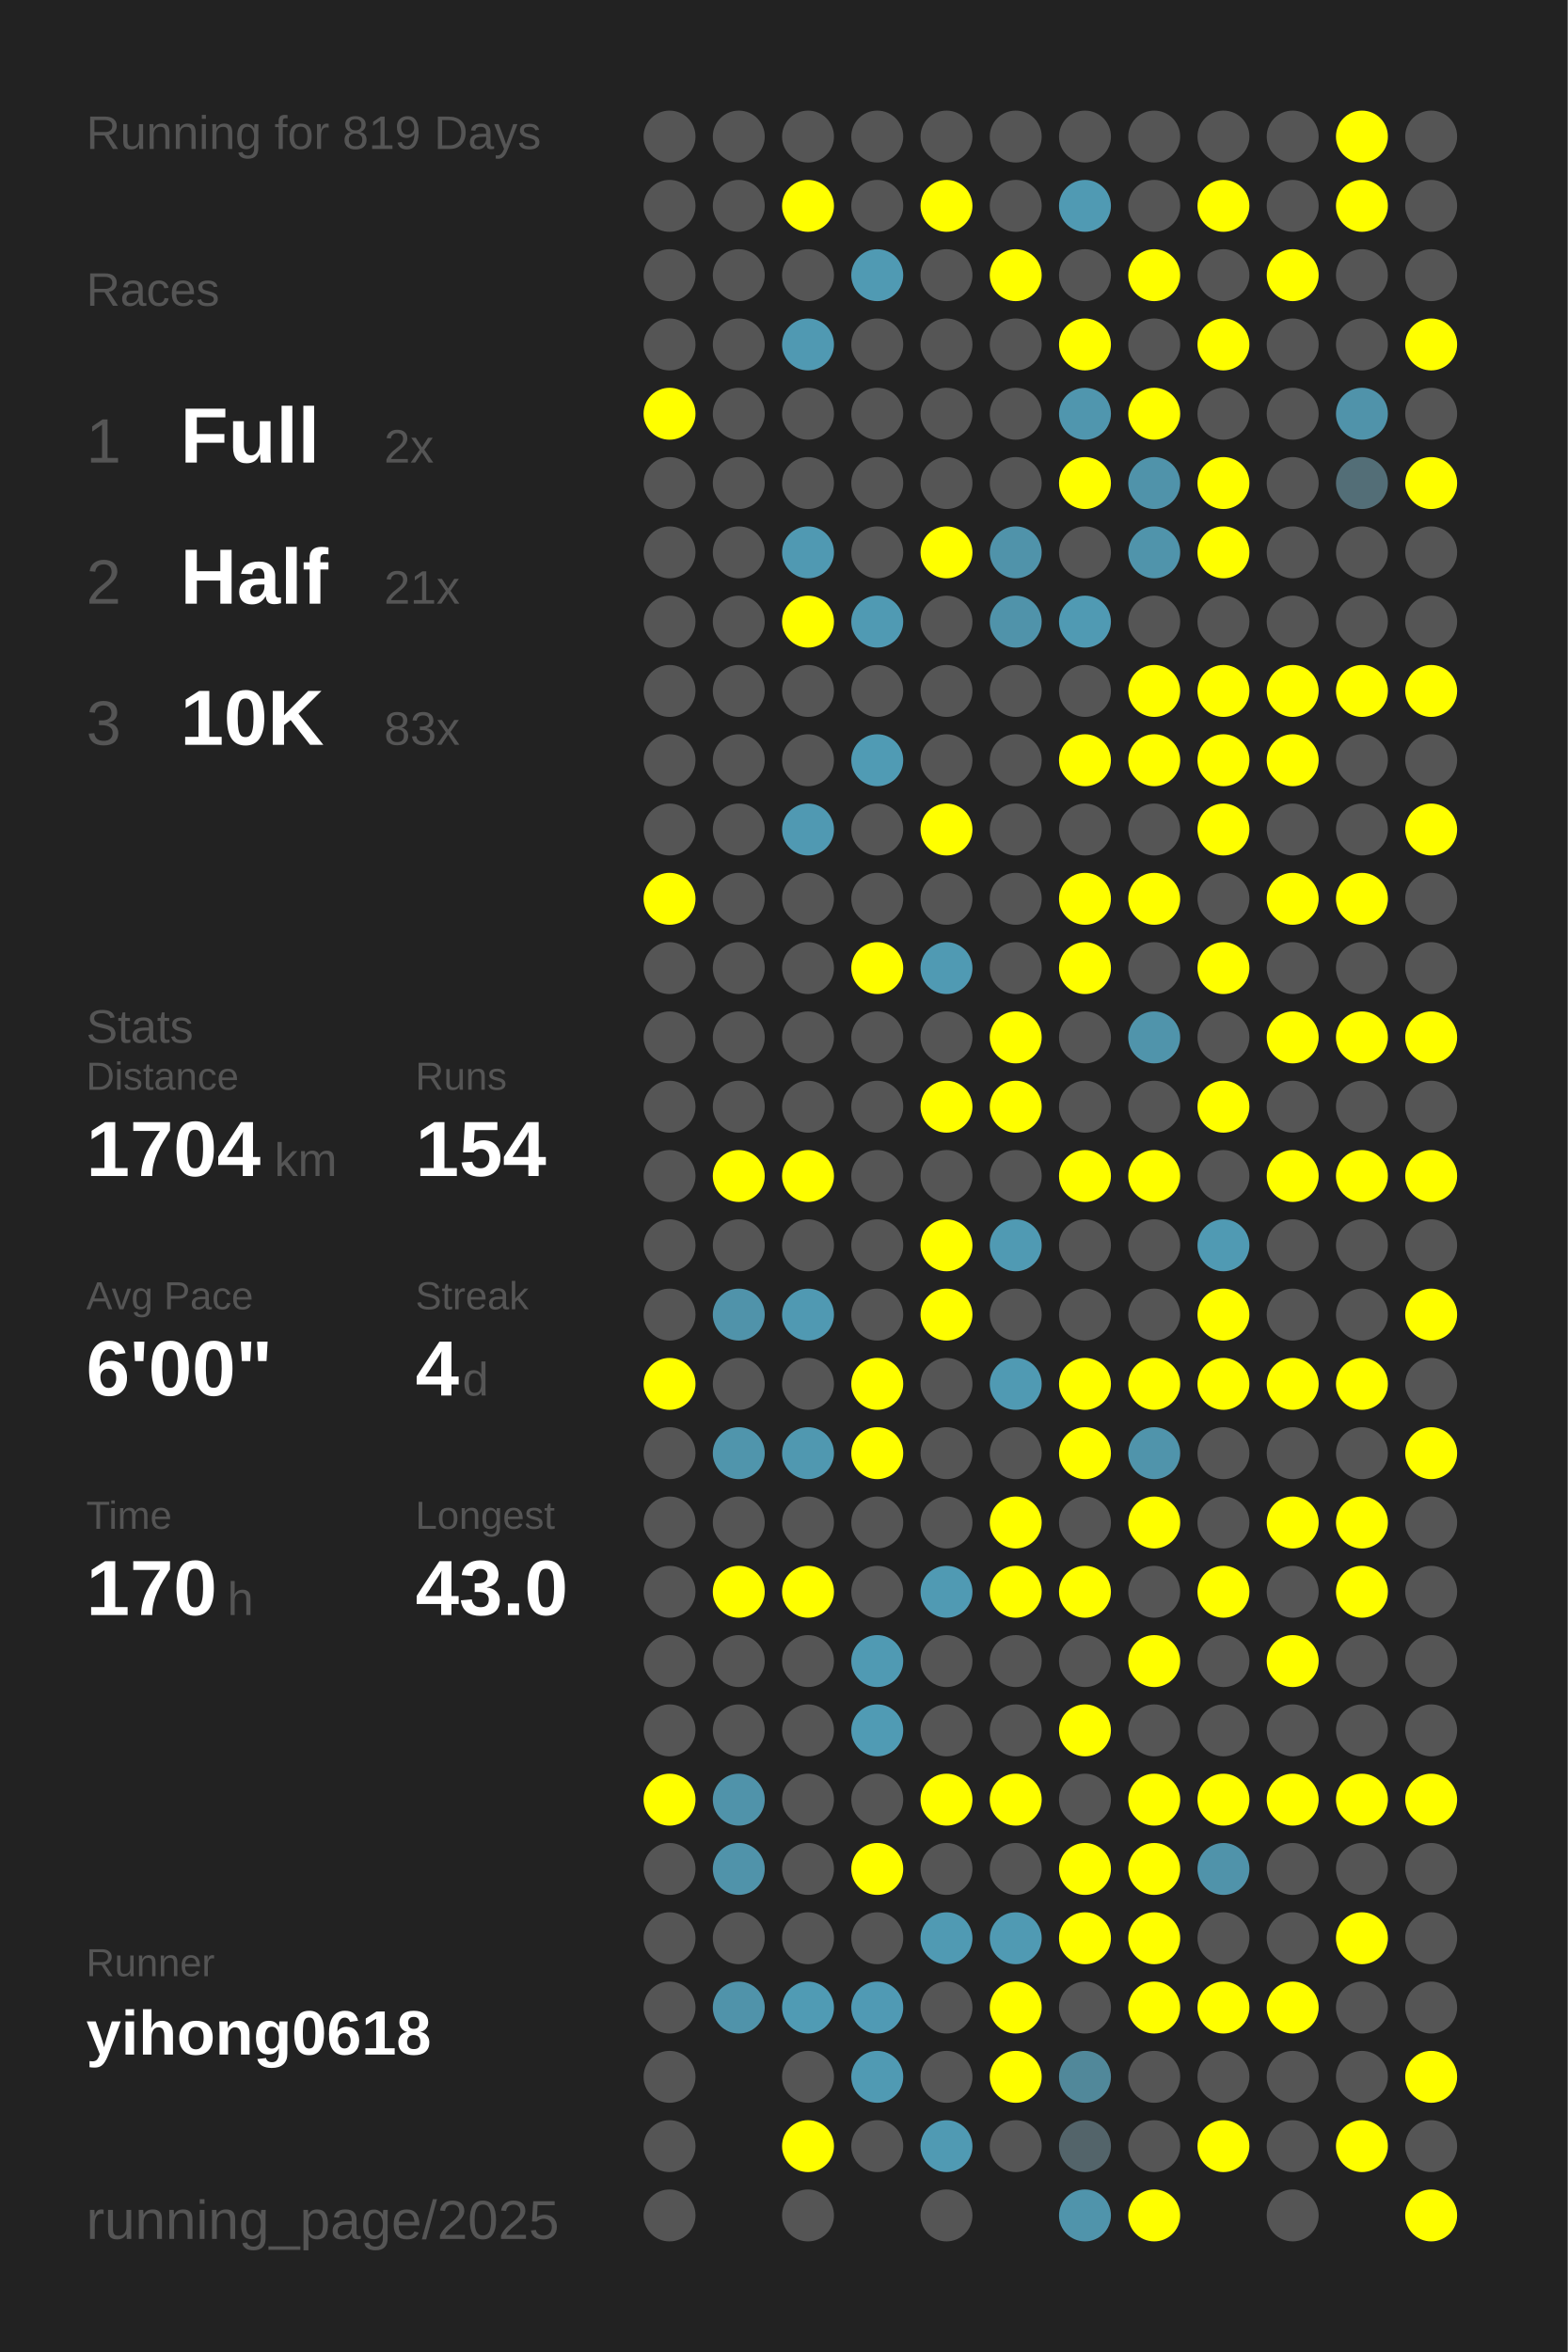
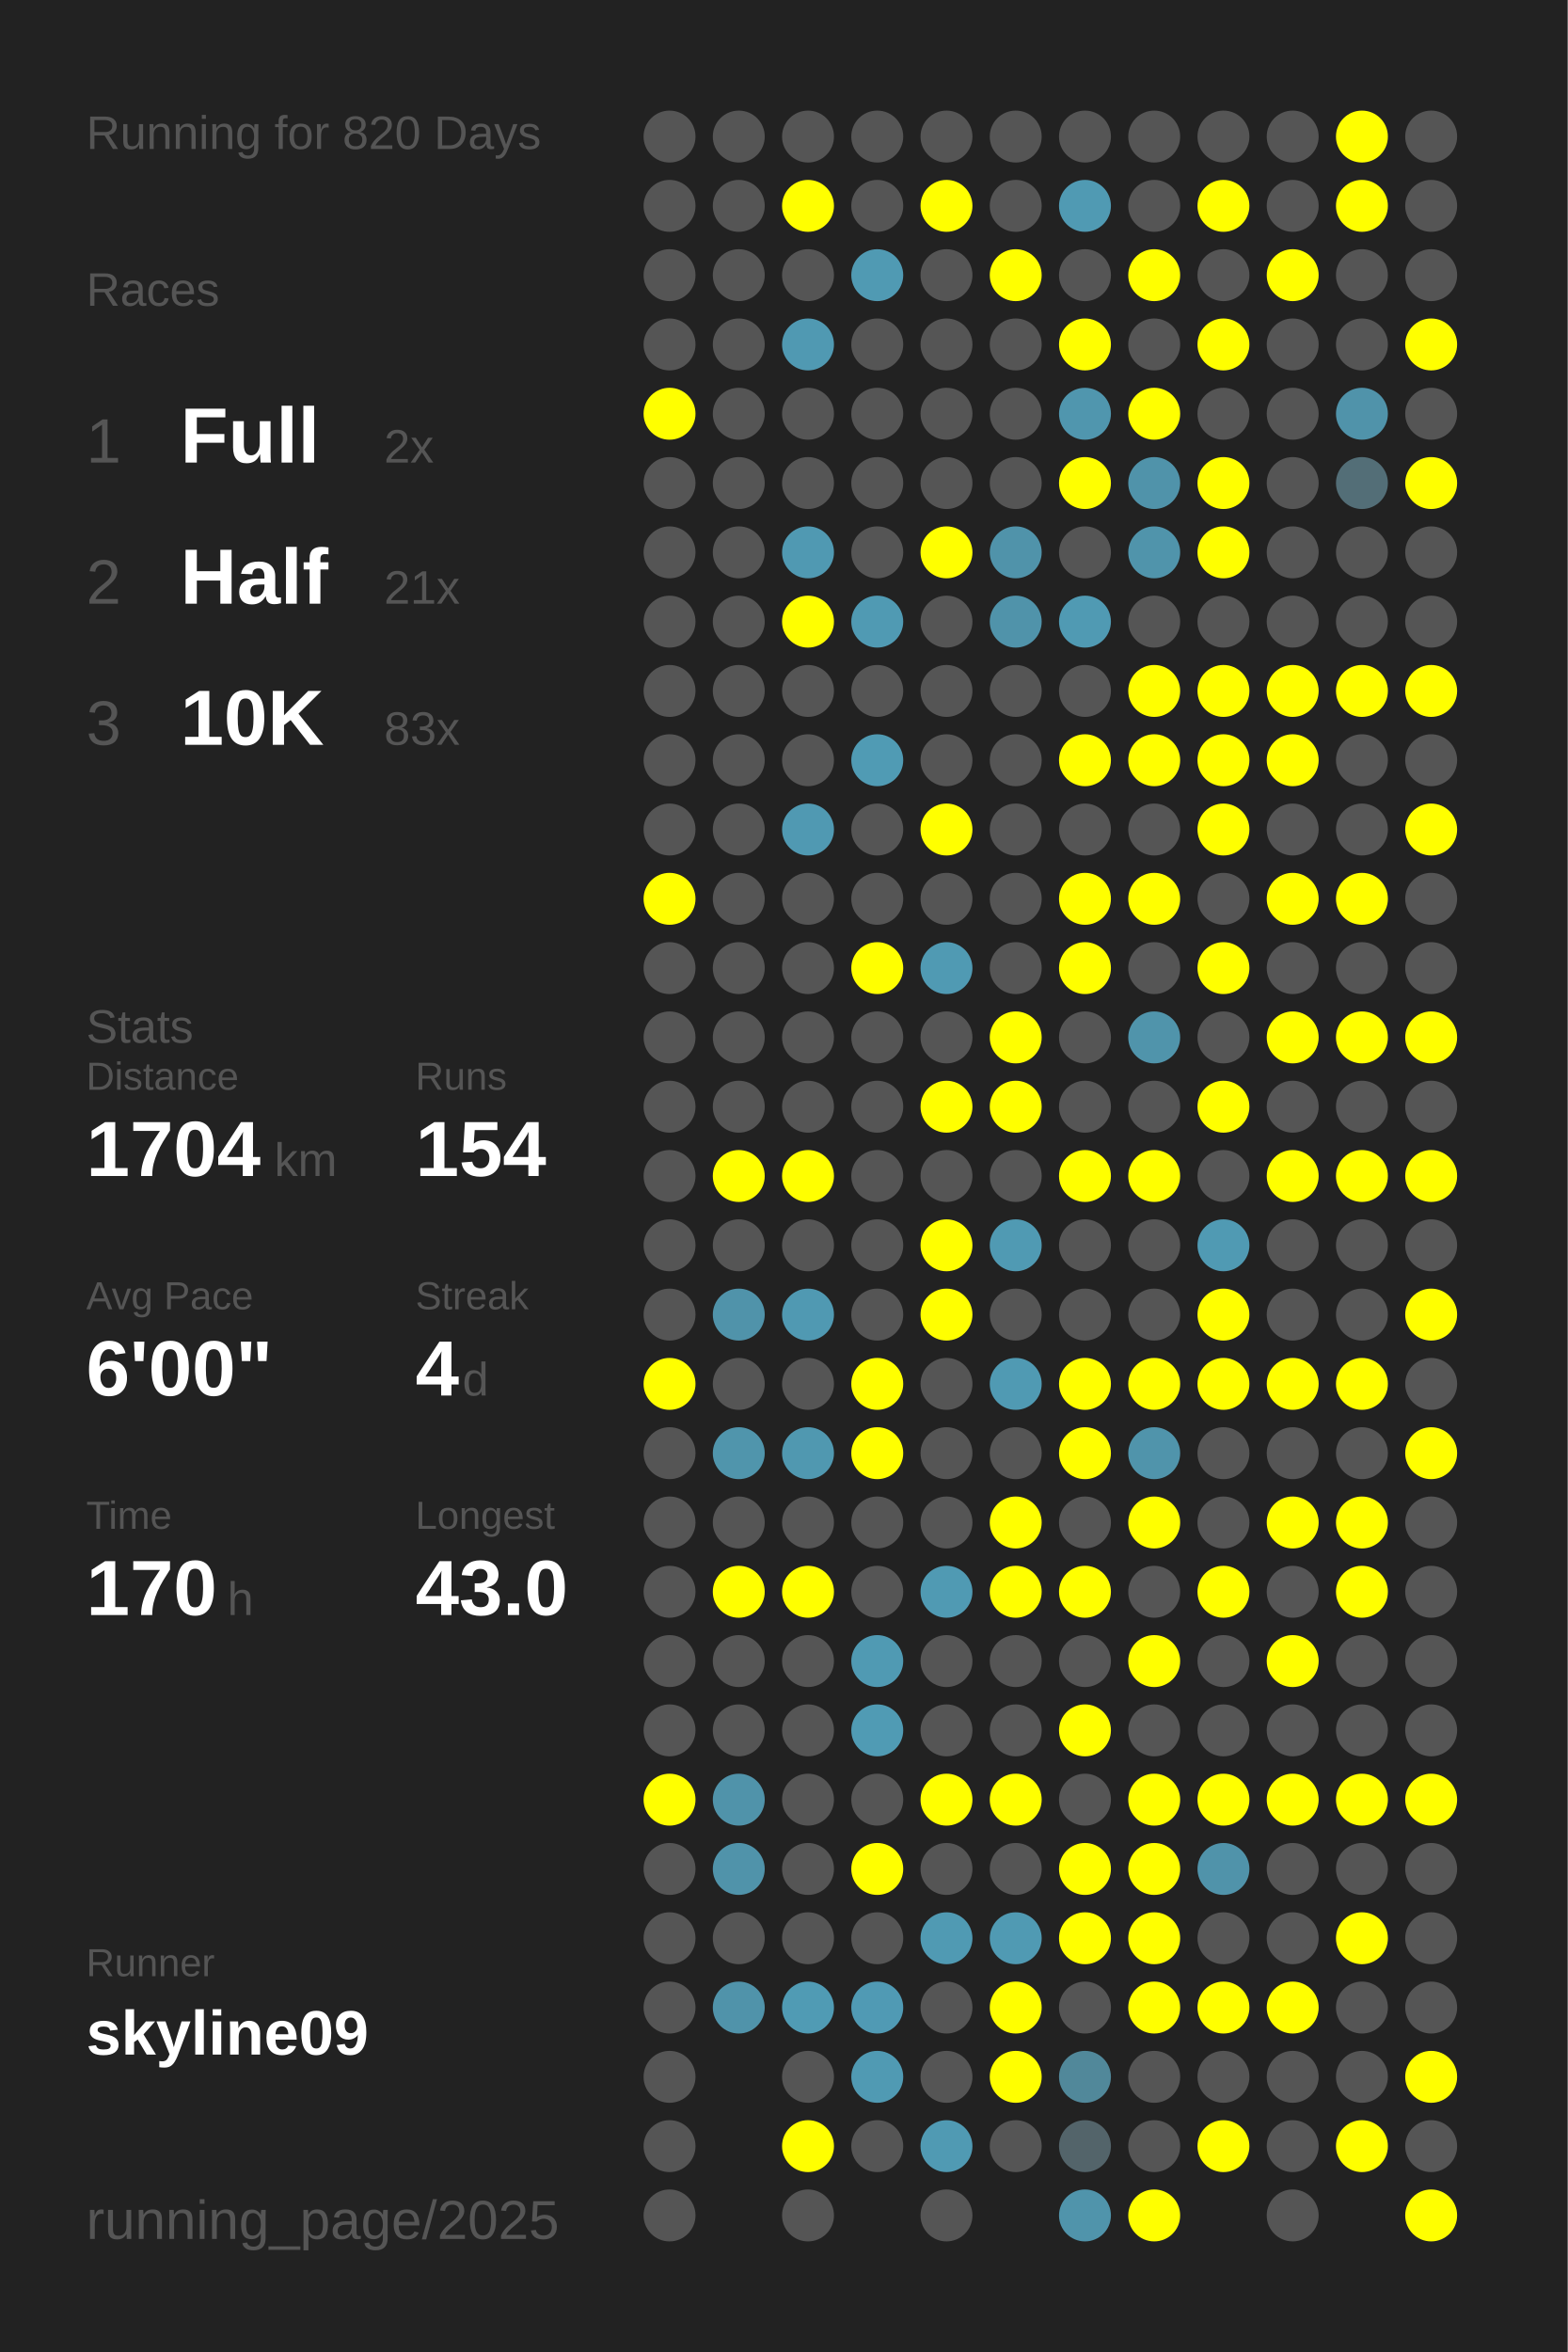
<svg xmlns="http://www.w3.org/2000/svg" baseProfile="full" height="300mm" version="1.1" viewBox="0,0,200,300" width="200mm">
  <defs />
  <rect fill="#222222" height="300" width="200" x="0" y="0" />
-   <text fill="#555555" style="font-size:6px; font-family:Arial;" x="11" y="19">Running for 819 Days</text>
+   <text fill="#555555" style="font-size:6px; font-family:Arial;" x="11" y="19">Running for 820 Days</text>
  <text fill="#555555" style="font-size:6px; font-family:Arial;" x="11" y="39">Races</text>
  <text fill="#555555" style="font-size:8px; font-family:Arial;" x="11" y="59">1</text>
  <text fill="#FFFFFF" style="font-size:10px; font-family:Arial; font-weight:bold;" x="23" y="59">Full</text>
  <text fill="#555555" style="font-size:6px; font-family:Arial;" x="49" y="59">2x</text>
  <text fill="#555555" style="font-size:8px; font-family:Arial;" x="11" y="77">2</text>
  <text fill="#FFFFFF" style="font-size:10px; font-family:Arial; font-weight:bold;" x="23" y="77">Half</text>
  <text fill="#555555" style="font-size:6px; font-family:Arial;" x="49" y="77">21x</text>
  <text fill="#555555" style="font-size:8px; font-family:Arial;" x="11" y="95">3</text>
  <text fill="#FFFFFF" style="font-size:10px; font-family:Arial; font-weight:bold;" x="23" y="95">10K</text>
  <text fill="#555555" style="font-size:6px; font-family:Arial;" x="49" y="95">83x</text>
  <text fill="#555555" style="font-size:6px; font-family:Arial;" x="11" y="133">Stats</text>
  <text fill="#555555" style="font-size:5px; font-family:Arial;" x="11" y="139">Distance</text>
  <text fill="#FFFFFF" style="font-size:10px; font-family:Arial; font-weight:bold;" x="11" y="150">1704</text>
  <text fill="#555555" style="font-size:6px; font-family:Arial;" x="35" y="150">km</text>
  <text fill="#555555" style="font-size:5px; font-family:Arial;" x="53" y="139">Runs</text>
  <text fill="#FFFFFF" style="font-size:10px; font-family:Arial; font-weight:bold;" x="53" y="150">154</text>
  <text fill="#555555" style="font-size:5px; font-family:Arial;" x="11" y="167">Avg Pace</text>
  <text fill="#FFFFFF" style="font-size:10px; font-family:Arial; font-weight:bold;" x="11" y="178">6'00"</text>
  <text fill="#555555" style="font-size:5px; font-family:Arial;" x="53" y="167">Streak</text>
  <text fill="#FFFFFF" style="font-size:10px; font-family:Arial; font-weight:bold;" x="53" y="178">4</text>
  <text fill="#555555" style="font-size:6px; font-family:Arial;" x="59" y="178">d</text>
  <text fill="#555555" style="font-size:5px; font-family:Arial;" x="11" y="195">Time</text>
  <text fill="#FFFFFF" style="font-size:10px; font-family:Arial; font-weight:bold;" x="11" y="206">170</text>
  <text fill="#555555" style="font-size:6px; font-family:Arial;" x="29" y="206">h</text>
  <text fill="#555555" style="font-size:5px; font-family:Arial;" x="53" y="195">Longest</text>
  <text fill="#FFFFFF" style="font-size:10px; font-family:Arial; font-weight:bold;" x="53" y="206">43.0</text>
  <text fill="#555555" style="font-size:5px; font-family:Arial;" x="11" y="252.065">Runner</text>
-   <text fill="#FFFFFF" style="font-size:8px; font-family:Arial; font-weight:bold;" x="11" y="262.065">yihong0618</text>
+   <text fill="#FFFFFF" style="font-size:8px; font-family:Arial; font-weight:bold;" x="11" y="262.065">skyline09</text>
  <text fill="#555555" style="font-size:7px; font-family:Arial;" x="11" y="285.581">running_page/2025</text>
  <circle cx="85.417" cy="17.419" fill="#555555" r="3.312" />
  <circle cx="85.417" cy="26.258" fill="#555555" r="3.312" />
  <circle cx="85.417" cy="35.097" fill="#555555" r="3.312" />
  <circle cx="85.417" cy="43.935" fill="#555555" r="3.312" />
  <circle cx="85.417" cy="52.774" fill="#FFFF00" r="3.312" />
  <circle cx="85.417" cy="61.613" fill="#555555" r="3.312" />
  <circle cx="85.417" cy="70.452" fill="#555555" r="3.312" />
  <circle cx="85.417" cy="79.29" fill="#555555" r="3.312" />
  <circle cx="85.417" cy="88.129" fill="#555555" r="3.312" />
  <circle cx="85.417" cy="96.968" fill="#555555" r="3.312" />
  <circle cx="85.417" cy="105.806" fill="#555555" r="3.312" />
  <circle cx="85.417" cy="114.645" fill="#FFFF00" r="3.312" />
  <circle cx="85.417" cy="123.484" fill="#555555" r="3.312" />
  <circle cx="85.417" cy="132.323" fill="#555555" r="3.312" />
  <circle cx="85.417" cy="141.161" fill="#555555" r="3.312" />
  <circle cx="85.417" cy="150" fill="#555555" r="3.312" />
  <circle cx="85.417" cy="158.839" fill="#555555" r="3.312" />
  <circle cx="85.417" cy="167.677" fill="#555555" r="3.312" />
  <circle cx="85.417" cy="176.516" fill="#FFFF00" r="3.312" />
  <circle cx="85.417" cy="185.355" fill="#555555" r="3.312" />
  <circle cx="85.417" cy="194.194" fill="#555555" r="3.312" />
  <circle cx="85.417" cy="203.032" fill="#555555" r="3.312" />
  <circle cx="85.417" cy="211.871" fill="#555555" r="3.312" />
  <circle cx="85.417" cy="220.71" fill="#555555" r="3.312" />
  <circle cx="85.417" cy="229.548" fill="#FFFF00" r="3.312" />
  <circle cx="85.417" cy="238.387" fill="#555555" r="3.312" />
  <circle cx="85.417" cy="247.226" fill="#555555" r="3.312" />
  <circle cx="85.417" cy="256.065" fill="#555555" r="3.312" />
  <circle cx="85.417" cy="264.903" fill="#555555" r="3.312" />
  <circle cx="85.417" cy="273.742" fill="#555555" r="3.312" />
  <circle cx="85.417" cy="282.581" fill="#555555" r="3.312" />
  <circle cx="94.25" cy="17.419" fill="#555555" r="3.312" />
  <circle cx="94.25" cy="26.258" fill="#555555" r="3.312" />
  <circle cx="94.25" cy="35.097" fill="#555555" r="3.312" />
  <circle cx="94.25" cy="43.935" fill="#555555" r="3.312" />
  <circle cx="94.25" cy="52.774" fill="#555555" r="3.312" />
  <circle cx="94.25" cy="61.613" fill="#555555" r="3.312" />
  <circle cx="94.25" cy="70.452" fill="#555555" r="3.312" />
  <circle cx="94.25" cy="79.29" fill="#555555" r="3.312" />
  <circle cx="94.25" cy="88.129" fill="#555555" r="3.312" />
  <circle cx="94.25" cy="96.968" fill="#555555" r="3.312" />
  <circle cx="94.25" cy="105.806" fill="#555555" r="3.312" />
  <circle cx="94.25" cy="114.645" fill="#555555" r="3.312" />
  <circle cx="94.25" cy="123.484" fill="#555555" r="3.312" />
  <circle cx="94.25" cy="132.323" fill="#555555" r="3.312" />
  <circle cx="94.25" cy="141.161" fill="#555555" r="3.312" />
  <circle cx="94.25" cy="150" fill="#FFFF00" r="3.312" />
  <circle cx="94.25" cy="158.839" fill="#555555" r="3.312" />
  <circle cx="94.25" cy="167.677" fill="#5093aa" r="3.312" />
  <circle cx="94.25" cy="176.516" fill="#555555" r="3.312" />
  <circle cx="94.25" cy="185.355" fill="#5095ac" r="3.312" />
  <circle cx="94.25" cy="194.194" fill="#555555" r="3.312" />
  <circle cx="94.25" cy="203.032" fill="#FFFF00" r="3.312" />
  <circle cx="94.25" cy="211.871" fill="#555555" r="3.312" />
  <circle cx="94.25" cy="220.71" fill="#555555" r="3.312" />
  <circle cx="94.25" cy="229.548" fill="#5093aa" r="3.312" />
  <circle cx="94.25" cy="238.387" fill="#5093aa" r="3.312" />
  <circle cx="94.25" cy="247.226" fill="#555555" r="3.312" />
  <circle cx="94.25" cy="256.065" fill="#5093aa" r="3.312" />
  <circle cx="103.083" cy="17.419" fill="#555555" r="3.312" />
  <circle cx="103.083" cy="26.258" fill="#FFFF00" r="3.312" />
  <circle cx="103.083" cy="35.097" fill="#555555" r="3.312" />
  <circle cx="103.083" cy="43.935" fill="#5099b2" r="3.312" />
  <circle cx="103.083" cy="52.774" fill="#555555" r="3.312" />
  <circle cx="103.083" cy="61.613" fill="#555555" r="3.312" />
  <circle cx="103.083" cy="70.452" fill="#5099b2" r="3.312" />
  <circle cx="103.083" cy="79.29" fill="#FFFF00" r="3.312" />
  <circle cx="103.083" cy="88.129" fill="#555555" r="3.312" />
  <circle cx="103.083" cy="96.968" fill="#555555" r="3.312" />
  <circle cx="103.083" cy="105.806" fill="#5099b2" r="3.312" />
  <circle cx="103.083" cy="114.645" fill="#555555" r="3.312" />
  <circle cx="103.083" cy="123.484" fill="#555555" r="3.312" />
  <circle cx="103.083" cy="132.323" fill="#555555" r="3.312" />
  <circle cx="103.083" cy="141.161" fill="#555555" r="3.312" />
  <circle cx="103.083" cy="150" fill="#FFFF00" r="3.312" />
  <circle cx="103.083" cy="158.839" fill="#555555" r="3.312" />
  <circle cx="103.083" cy="167.677" fill="#5099b2" r="3.312" />
  <circle cx="103.083" cy="176.516" fill="#555555" r="3.312" />
  <circle cx="103.083" cy="185.355" fill="#5098b0" r="3.312" />
  <circle cx="103.083" cy="194.194" fill="#555555" r="3.312" />
  <circle cx="103.083" cy="203.032" fill="#FFFF00" r="3.312" />
  <circle cx="103.083" cy="211.871" fill="#555555" r="3.312" />
  <circle cx="103.083" cy="220.71" fill="#555555" r="3.312" />
  <circle cx="103.083" cy="229.548" fill="#555555" r="3.312" />
  <circle cx="103.083" cy="238.387" fill="#555555" r="3.312" />
  <circle cx="103.083" cy="247.226" fill="#555555" r="3.312" />
  <circle cx="103.083" cy="256.065" fill="#509bb4" r="3.312" />
  <circle cx="103.083" cy="264.903" fill="#555555" r="3.312" />
  <circle cx="103.083" cy="273.742" fill="#FFFF00" r="3.312" />
  <circle cx="103.083" cy="282.581" fill="#555555" r="3.312" />
  <circle cx="111.917" cy="17.419" fill="#555555" r="3.312" />
  <circle cx="111.917" cy="26.258" fill="#555555" r="3.312" />
  <circle cx="111.917" cy="35.097" fill="#509ab3" r="3.312" />
  <circle cx="111.917" cy="43.935" fill="#555555" r="3.312" />
  <circle cx="111.917" cy="52.774" fill="#555555" r="3.312" />
  <circle cx="111.917" cy="61.613" fill="#555555" r="3.312" />
  <circle cx="111.917" cy="70.452" fill="#555555" r="3.312" />
  <circle cx="111.917" cy="79.29" fill="#509ab3" r="3.312" />
  <circle cx="111.917" cy="88.129" fill="#555555" r="3.312" />
  <circle cx="111.917" cy="96.968" fill="#509bb4" r="3.312" />
  <circle cx="111.917" cy="105.806" fill="#555555" r="3.312" />
  <circle cx="111.917" cy="114.645" fill="#555555" r="3.312" />
  <circle cx="111.917" cy="123.484" fill="#FFFF00" r="3.312" />
  <circle cx="111.917" cy="132.323" fill="#555555" r="3.312" />
  <circle cx="111.917" cy="141.161" fill="#555555" r="3.312" />
  <circle cx="111.917" cy="150" fill="#555555" r="3.312" />
  <circle cx="111.917" cy="158.839" fill="#555555" r="3.312" />
  <circle cx="111.917" cy="167.677" fill="#555555" r="3.312" />
  <circle cx="111.917" cy="176.516" fill="#FFFF00" r="3.312" />
  <circle cx="111.917" cy="185.355" fill="#FFFF00" r="3.312" />
  <circle cx="111.917" cy="194.194" fill="#555555" r="3.312" />
  <circle cx="111.917" cy="203.032" fill="#555555" r="3.312" />
  <circle cx="111.917" cy="211.871" fill="#509ab3" r="3.312" />
  <circle cx="111.917" cy="220.71" fill="#509bb4" r="3.312" />
  <circle cx="111.917" cy="229.548" fill="#555555" r="3.312" />
  <circle cx="111.917" cy="238.387" fill="#FFFF00" r="3.312" />
  <circle cx="111.917" cy="247.226" fill="#555555" r="3.312" />
  <circle cx="111.917" cy="256.065" fill="#509ab4" r="3.312" />
  <circle cx="111.917" cy="264.903" fill="#509ab3" r="3.312" />
  <circle cx="111.917" cy="273.742" fill="#555555" r="3.312" />
  <circle cx="120.75" cy="17.419" fill="#555555" r="3.312" />
  <circle cx="120.75" cy="26.258" fill="#FFFF00" r="3.312" />
  <circle cx="120.75" cy="35.097" fill="#555555" r="3.312" />
  <circle cx="120.75" cy="43.935" fill="#555555" r="3.312" />
  <circle cx="120.75" cy="52.774" fill="#555555" r="3.312" />
  <circle cx="120.75" cy="61.613" fill="#555555" r="3.312" />
  <circle cx="120.75" cy="70.452" fill="#FFFF00" r="3.312" />
  <circle cx="120.75" cy="79.29" fill="#555555" r="3.312" />
  <circle cx="120.75" cy="88.129" fill="#555555" r="3.312" />
  <circle cx="120.75" cy="96.968" fill="#555555" r="3.312" />
  <circle cx="120.75" cy="105.806" fill="#FFFF00" r="3.312" />
  <circle cx="120.75" cy="114.645" fill="#555555" r="3.312" />
  <circle cx="120.75" cy="123.484" fill="#509ab3" r="3.312" />
  <circle cx="120.75" cy="132.323" fill="#555555" r="3.312" />
  <circle cx="120.75" cy="141.161" fill="#FFFF00" r="3.312" />
  <circle cx="120.75" cy="150" fill="#555555" r="3.312" />
  <circle cx="120.75" cy="158.839" fill="#FFFF00" r="3.312" />
  <circle cx="120.75" cy="167.677" fill="#FFFF00" r="3.312" />
  <circle cx="120.75" cy="176.516" fill="#555555" r="3.312" />
  <circle cx="120.75" cy="185.355" fill="#555555" r="3.312" />
  <circle cx="120.75" cy="194.194" fill="#555555" r="3.312" />
  <circle cx="120.75" cy="203.032" fill="#509ab3" r="3.312" />
  <circle cx="120.75" cy="211.871" fill="#555555" r="3.312" />
  <circle cx="120.75" cy="220.71" fill="#555555" r="3.312" />
  <circle cx="120.75" cy="229.548" fill="#FFFF00" r="3.312" />
  <circle cx="120.75" cy="238.387" fill="#555555" r="3.312" />
  <circle cx="120.75" cy="247.226" fill="#509ab3" r="3.312" />
  <circle cx="120.75" cy="256.065" fill="#555555" r="3.312" />
  <circle cx="120.75" cy="264.903" fill="#555555" r="3.312" />
  <circle cx="120.75" cy="273.742" fill="#509ab3" r="3.312" />
  <circle cx="120.75" cy="282.581" fill="#555555" r="3.312" />
  <circle cx="129.583" cy="17.419" fill="#555555" r="3.312" />
  <circle cx="129.583" cy="26.258" fill="#555555" r="3.312" />
  <circle cx="129.583" cy="35.097" fill="#FFFF00" r="3.312" />
  <circle cx="129.583" cy="43.935" fill="#555555" r="3.312" />
  <circle cx="129.583" cy="52.774" fill="#555555" r="3.312" />
  <circle cx="129.583" cy="61.613" fill="#555555" r="3.312" />
  <circle cx="129.583" cy="70.452" fill="#5093aa" r="3.312" />
  <circle cx="129.583" cy="79.29" fill="#5093aa" r="3.312" />
  <circle cx="129.583" cy="88.129" fill="#555555" r="3.312" />
  <circle cx="129.583" cy="96.968" fill="#555555" r="3.312" />
  <circle cx="129.583" cy="105.806" fill="#555555" r="3.312" />
  <circle cx="129.583" cy="114.645" fill="#555555" r="3.312" />
  <circle cx="129.583" cy="123.484" fill="#555555" r="3.312" />
  <circle cx="129.583" cy="132.323" fill="#FFFF00" r="3.312" />
  <circle cx="129.583" cy="141.161" fill="#FFFF00" r="3.312" />
  <circle cx="129.583" cy="150" fill="#555555" r="3.312" />
  <circle cx="129.583" cy="158.839" fill="#509ab3" r="3.312" />
  <circle cx="129.583" cy="167.677" fill="#555555" r="3.312" />
  <circle cx="129.583" cy="176.516" fill="#509ab3" r="3.312" />
  <circle cx="129.583" cy="185.355" fill="#555555" r="3.312" />
  <circle cx="129.583" cy="194.194" fill="#FFFF00" r="3.312" />
  <circle cx="129.583" cy="203.032" fill="#FFFF00" r="3.312" />
  <circle cx="129.583" cy="211.871" fill="#555555" r="3.312" />
  <circle cx="129.583" cy="220.71" fill="#555555" r="3.312" />
  <circle cx="129.583" cy="229.548" fill="#FFFF00" r="3.312" />
  <circle cx="129.583" cy="238.387" fill="#555555" r="3.312" />
  <circle cx="129.583" cy="247.226" fill="#509ab3" r="3.312" />
  <circle cx="129.583" cy="256.065" fill="#FFFF00" r="3.312" />
  <circle cx="129.583" cy="264.903" fill="#FFFF00" r="3.312" />
  <circle cx="129.583" cy="273.742" fill="#555555" r="3.312" />
  <circle cx="138.417" cy="17.419" fill="#555555" r="3.312" />
  <circle cx="138.417" cy="26.258" fill="#509ab3" r="3.312" />
  <circle cx="138.417" cy="35.097" fill="#555555" r="3.312" />
  <circle cx="138.417" cy="43.935" fill="#FFFF00" r="3.312" />
  <circle cx="138.417" cy="52.774" fill="#5096ae" r="3.312" />
  <circle cx="138.417" cy="61.613" fill="#FFFF00" r="3.312" />
  <circle cx="138.417" cy="70.452" fill="#555555" r="3.312" />
  <circle cx="138.417" cy="79.29" fill="#509ab3" r="3.312" />
  <circle cx="138.417" cy="88.129" fill="#555555" r="3.312" />
  <circle cx="138.417" cy="96.968" fill="#FFFF00" r="3.312" />
  <circle cx="138.417" cy="105.806" fill="#555555" r="3.312" />
  <circle cx="138.417" cy="114.645" fill="#FFFF00" r="3.312" />
  <circle cx="138.417" cy="123.484" fill="#FFFF00" r="3.312" />
  <circle cx="138.417" cy="132.323" fill="#555555" r="3.312" />
  <circle cx="138.417" cy="141.161" fill="#555555" r="3.312" />
  <circle cx="138.417" cy="150" fill="#FFFF00" r="3.312" />
  <circle cx="138.417" cy="158.839" fill="#555555" r="3.312" />
  <circle cx="138.417" cy="167.677" fill="#555555" r="3.312" />
  <circle cx="138.417" cy="176.516" fill="#FFFF00" r="3.312" />
  <circle cx="138.417" cy="185.355" fill="#FFFF00" r="3.312" />
  <circle cx="138.417" cy="194.194" fill="#555555" r="3.312" />
  <circle cx="138.417" cy="203.032" fill="#FFFF00" r="3.312" />
  <circle cx="138.417" cy="211.871" fill="#555555" r="3.312" />
  <circle cx="138.417" cy="220.71" fill="#FFFF00" r="3.312" />
  <circle cx="138.417" cy="229.548" fill="#555555" r="3.312" />
  <circle cx="138.417" cy="238.387" fill="#FFFF00" r="3.312" />
  <circle cx="138.417" cy="247.226" fill="#FFFF00" r="3.312" />
  <circle cx="138.417" cy="256.065" fill="#555555" r="3.312" />
  <circle cx="138.417" cy="264.903" fill="#51889a" r="3.312" />
  <circle cx="138.417" cy="273.742" fill="#53646a" r="3.312" />
  <circle cx="138.417" cy="282.581" fill="#5094ab" r="3.312" />
  <circle cx="147.25" cy="17.419" fill="#555555" r="3.312" />
  <circle cx="147.25" cy="26.258" fill="#555555" r="3.312" />
  <circle cx="147.25" cy="35.097" fill="#FFFF00" r="3.312" />
  <circle cx="147.25" cy="43.935" fill="#555555" r="3.312" />
  <circle cx="147.25" cy="52.774" fill="#FFFF00" r="3.312" />
  <circle cx="147.25" cy="61.613" fill="#5093aa" r="3.312" />
  <circle cx="147.25" cy="70.452" fill="#5094ab" r="3.312" />
  <circle cx="147.25" cy="79.29" fill="#555555" r="3.312" />
  <circle cx="147.25" cy="88.129" fill="#FFFF00" r="3.312" />
  <circle cx="147.25" cy="96.968" fill="#FFFF00" r="3.312" />
  <circle cx="147.25" cy="105.806" fill="#555555" r="3.312" />
  <circle cx="147.25" cy="114.645" fill="#FFFF00" r="3.312" />
  <circle cx="147.25" cy="123.484" fill="#555555" r="3.312" />
  <circle cx="147.25" cy="132.323" fill="#5094ab" r="3.312" />
  <circle cx="147.25" cy="141.161" fill="#555555" r="3.312" />
  <circle cx="147.25" cy="150" fill="#FFFF00" r="3.312" />
  <circle cx="147.25" cy="158.839" fill="#555555" r="3.312" />
  <circle cx="147.25" cy="167.677" fill="#555555" r="3.312" />
  <circle cx="147.25" cy="176.516" fill="#FFFF00" r="3.312" />
  <circle cx="147.25" cy="185.355" fill="#5094ab" r="3.312" />
  <circle cx="147.25" cy="194.194" fill="#FFFF00" r="3.312" />
  <circle cx="147.25" cy="203.032" fill="#555555" r="3.312" />
  <circle cx="147.25" cy="211.871" fill="#FFFF00" r="3.312" />
  <circle cx="147.25" cy="220.71" fill="#555555" r="3.312" />
  <circle cx="147.25" cy="229.548" fill="#FFFF00" r="3.312" />
  <circle cx="147.25" cy="238.387" fill="#FFFF00" r="3.312" />
  <circle cx="147.25" cy="247.226" fill="#FFFF00" r="3.312" />
  <circle cx="147.25" cy="256.065" fill="#FFFF00" r="3.312" />
  <circle cx="147.25" cy="264.903" fill="#555555" r="3.312" />
  <circle cx="147.25" cy="273.742" fill="#555555" r="3.312" />
  <circle cx="147.25" cy="282.581" fill="#FFFF00" r="3.312" />
  <circle cx="156.083" cy="17.419" fill="#555555" r="3.312" />
  <circle cx="156.083" cy="26.258" fill="#FFFF00" r="3.312" />
  <circle cx="156.083" cy="35.097" fill="#555555" r="3.312" />
  <circle cx="156.083" cy="43.935" fill="#FFFF00" r="3.312" />
  <circle cx="156.083" cy="52.774" fill="#555555" r="3.312" />
  <circle cx="156.083" cy="61.613" fill="#FFFF00" r="3.312" />
  <circle cx="156.083" cy="70.452" fill="#FFFF00" r="3.312" />
  <circle cx="156.083" cy="79.29" fill="#555555" r="3.312" />
  <circle cx="156.083" cy="88.129" fill="#FFFF00" r="3.312" />
  <circle cx="156.083" cy="96.968" fill="#FFFF00" r="3.312" />
  <circle cx="156.083" cy="105.806" fill="#FFFF00" r="3.312" />
  <circle cx="156.083" cy="114.645" fill="#555555" r="3.312" />
  <circle cx="156.083" cy="123.484" fill="#FFFF00" r="3.312" />
  <circle cx="156.083" cy="132.323" fill="#555555" r="3.312" />
  <circle cx="156.083" cy="141.161" fill="#FFFF00" r="3.312" />
  <circle cx="156.083" cy="150" fill="#555555" r="3.312" />
  <circle cx="156.083" cy="158.839" fill="#509ab3" r="3.312" />
  <circle cx="156.083" cy="167.677" fill="#FFFF00" r="3.312" />
  <circle cx="156.083" cy="176.516" fill="#FFFF00" r="3.312" />
  <circle cx="156.083" cy="185.355" fill="#555555" r="3.312" />
  <circle cx="156.083" cy="194.194" fill="#555555" r="3.312" />
  <circle cx="156.083" cy="203.032" fill="#FFFF00" r="3.312" />
  <circle cx="156.083" cy="211.871" fill="#555555" r="3.312" />
  <circle cx="156.083" cy="220.71" fill="#555555" r="3.312" />
  <circle cx="156.083" cy="229.548" fill="#FFFF00" r="3.312" />
  <circle cx="156.083" cy="238.387" fill="#5093aa" r="3.312" />
  <circle cx="156.083" cy="247.226" fill="#555555" r="3.312" />
  <circle cx="156.083" cy="256.065" fill="#FFFF00" r="3.312" />
  <circle cx="156.083" cy="264.903" fill="#555555" r="3.312" />
  <circle cx="156.083" cy="273.742" fill="#FFFF00" r="3.312" />
  <circle cx="164.917" cy="17.419" fill="#555555" r="3.312" />
  <circle cx="164.917" cy="26.258" fill="#555555" r="3.312" />
  <circle cx="164.917" cy="35.097" fill="#FFFF00" r="3.312" />
  <circle cx="164.917" cy="43.935" fill="#555555" r="3.312" />
  <circle cx="164.917" cy="52.774" fill="#555555" r="3.312" />
  <circle cx="164.917" cy="61.613" fill="#555555" r="3.312" />
  <circle cx="164.917" cy="70.452" fill="#555555" r="3.312" />
  <circle cx="164.917" cy="79.29" fill="#555555" r="3.312" />
  <circle cx="164.917" cy="88.129" fill="#FFFF00" r="3.312" />
  <circle cx="164.917" cy="96.968" fill="#FFFF00" r="3.312" />
  <circle cx="164.917" cy="105.806" fill="#555555" r="3.312" />
  <circle cx="164.917" cy="114.645" fill="#FFFF00" r="3.312" />
  <circle cx="164.917" cy="123.484" fill="#555555" r="3.312" />
  <circle cx="164.917" cy="132.323" fill="#FFFF00" r="3.312" />
  <circle cx="164.917" cy="141.161" fill="#555555" r="3.312" />
  <circle cx="164.917" cy="150" fill="#FFFF00" r="3.312" />
  <circle cx="164.917" cy="158.839" fill="#555555" r="3.312" />
  <circle cx="164.917" cy="167.677" fill="#555555" r="3.312" />
  <circle cx="164.917" cy="176.516" fill="#FFFF00" r="3.312" />
  <circle cx="164.917" cy="185.355" fill="#555555" r="3.312" />
  <circle cx="164.917" cy="194.194" fill="#FFFF00" r="3.312" />
  <circle cx="164.917" cy="203.032" fill="#555555" r="3.312" />
  <circle cx="164.917" cy="211.871" fill="#FFFF00" r="3.312" />
  <circle cx="164.917" cy="220.71" fill="#555555" r="3.312" />
  <circle cx="164.917" cy="229.548" fill="#FFFF00" r="3.312" />
  <circle cx="164.917" cy="238.387" fill="#555555" r="3.312" />
  <circle cx="164.917" cy="247.226" fill="#555555" r="3.312" />
  <circle cx="164.917" cy="256.065" fill="#FFFF00" r="3.312" />
  <circle cx="164.917" cy="264.903" fill="#555555" r="3.312" />
  <circle cx="164.917" cy="273.742" fill="#555555" r="3.312" />
  <circle cx="164.917" cy="282.581" fill="#555555" r="3.312" />
  <circle cx="173.75" cy="17.419" fill="#FFFF00" r="3.312" />
  <circle cx="173.75" cy="26.258" fill="#FFFF00" r="3.312" />
  <circle cx="173.75" cy="35.097" fill="#555555" r="3.312" />
  <circle cx="173.75" cy="43.935" fill="#555555" r="3.312" />
  <circle cx="173.75" cy="52.774" fill="#5093aa" r="3.312" />
  <circle cx="173.75" cy="61.613" fill="#536e77" r="3.312" />
  <circle cx="173.75" cy="70.452" fill="#555555" r="3.312" />
  <circle cx="173.75" cy="79.29" fill="#555555" r="3.312" />
  <circle cx="173.75" cy="88.129" fill="#FFFF00" r="3.312" />
  <circle cx="173.75" cy="96.968" fill="#555555" r="3.312" />
  <circle cx="173.75" cy="105.806" fill="#555555" r="3.312" />
  <circle cx="173.75" cy="114.645" fill="#FFFF00" r="3.312" />
  <circle cx="173.75" cy="123.484" fill="#555555" r="3.312" />
  <circle cx="173.75" cy="132.323" fill="#FFFF00" r="3.312" />
  <circle cx="173.75" cy="141.161" fill="#555555" r="3.312" />
  <circle cx="173.75" cy="150" fill="#FFFF00" r="3.312" />
  <circle cx="173.75" cy="158.839" fill="#555555" r="3.312" />
  <circle cx="173.75" cy="167.677" fill="#555555" r="3.312" />
  <circle cx="173.75" cy="176.516" fill="#FFFF00" r="3.312" />
  <circle cx="173.75" cy="185.355" fill="#555555" r="3.312" />
  <circle cx="173.75" cy="194.194" fill="#FFFF00" r="3.312" />
  <circle cx="173.75" cy="203.032" fill="#FFFF00" r="3.312" />
  <circle cx="173.75" cy="211.871" fill="#555555" r="3.312" />
  <circle cx="173.75" cy="220.71" fill="#555555" r="3.312" />
  <circle cx="173.75" cy="229.548" fill="#FFFF00" r="3.312" />
  <circle cx="173.75" cy="238.387" fill="#555555" r="3.312" />
  <circle cx="173.75" cy="247.226" fill="#FFFF00" r="3.312" />
  <circle cx="173.75" cy="256.065" fill="#555555" r="3.312" />
  <circle cx="173.75" cy="264.903" fill="#555555" r="3.312" />
  <circle cx="173.75" cy="273.742" fill="#FFFF00" r="3.312" />
  <circle cx="182.583" cy="17.419" fill="#555555" r="3.312" />
  <circle cx="182.583" cy="26.258" fill="#555555" r="3.312" />
  <circle cx="182.583" cy="35.097" fill="#555555" r="3.312" />
  <circle cx="182.583" cy="43.935" fill="#FFFF00" r="3.312" />
  <circle cx="182.583" cy="52.774" fill="#555555" r="3.312" />
  <circle cx="182.583" cy="61.613" fill="#FFFF00" r="3.312" />
  <circle cx="182.583" cy="70.452" fill="#555555" r="3.312" />
  <circle cx="182.583" cy="79.29" fill="#555555" r="3.312" />
  <circle cx="182.583" cy="88.129" fill="#FFFF00" r="3.312" />
  <circle cx="182.583" cy="96.968" fill="#555555" r="3.312" />
  <circle cx="182.583" cy="105.806" fill="#FFFF00" r="3.312" />
  <circle cx="182.583" cy="114.645" fill="#555555" r="3.312" />
  <circle cx="182.583" cy="123.484" fill="#555555" r="3.312" />
  <circle cx="182.583" cy="132.323" fill="#FFFF00" r="3.312" />
  <circle cx="182.583" cy="141.161" fill="#555555" r="3.312" />
  <circle cx="182.583" cy="150" fill="#FFFF00" r="3.312" />
  <circle cx="182.583" cy="158.839" fill="#555555" r="3.312" />
  <circle cx="182.583" cy="167.677" fill="#FFFF00" r="3.312" />
  <circle cx="182.583" cy="176.516" fill="#555555" r="3.312" />
  <circle cx="182.583" cy="185.355" fill="#FFFF00" r="3.312" />
  <circle cx="182.583" cy="194.194" fill="#555555" r="3.312" />
  <circle cx="182.583" cy="203.032" fill="#555555" r="3.312" />
  <circle cx="182.583" cy="211.871" fill="#555555" r="3.312" />
  <circle cx="182.583" cy="220.71" fill="#555555" r="3.312" />
  <circle cx="182.583" cy="229.548" fill="#FFFF00" r="3.312" />
  <circle cx="182.583" cy="238.387" fill="#555555" r="3.312" />
  <circle cx="182.583" cy="247.226" fill="#555555" r="3.312" />
  <circle cx="182.583" cy="256.065" fill="#555555" r="3.312" />
  <circle cx="182.583" cy="264.903" fill="#FFFF00" r="3.312" />
  <circle cx="182.583" cy="273.742" fill="#555555" r="3.312" />
  <circle cx="182.583" cy="282.581" fill="#FFFF00" r="3.312" />
</svg>
